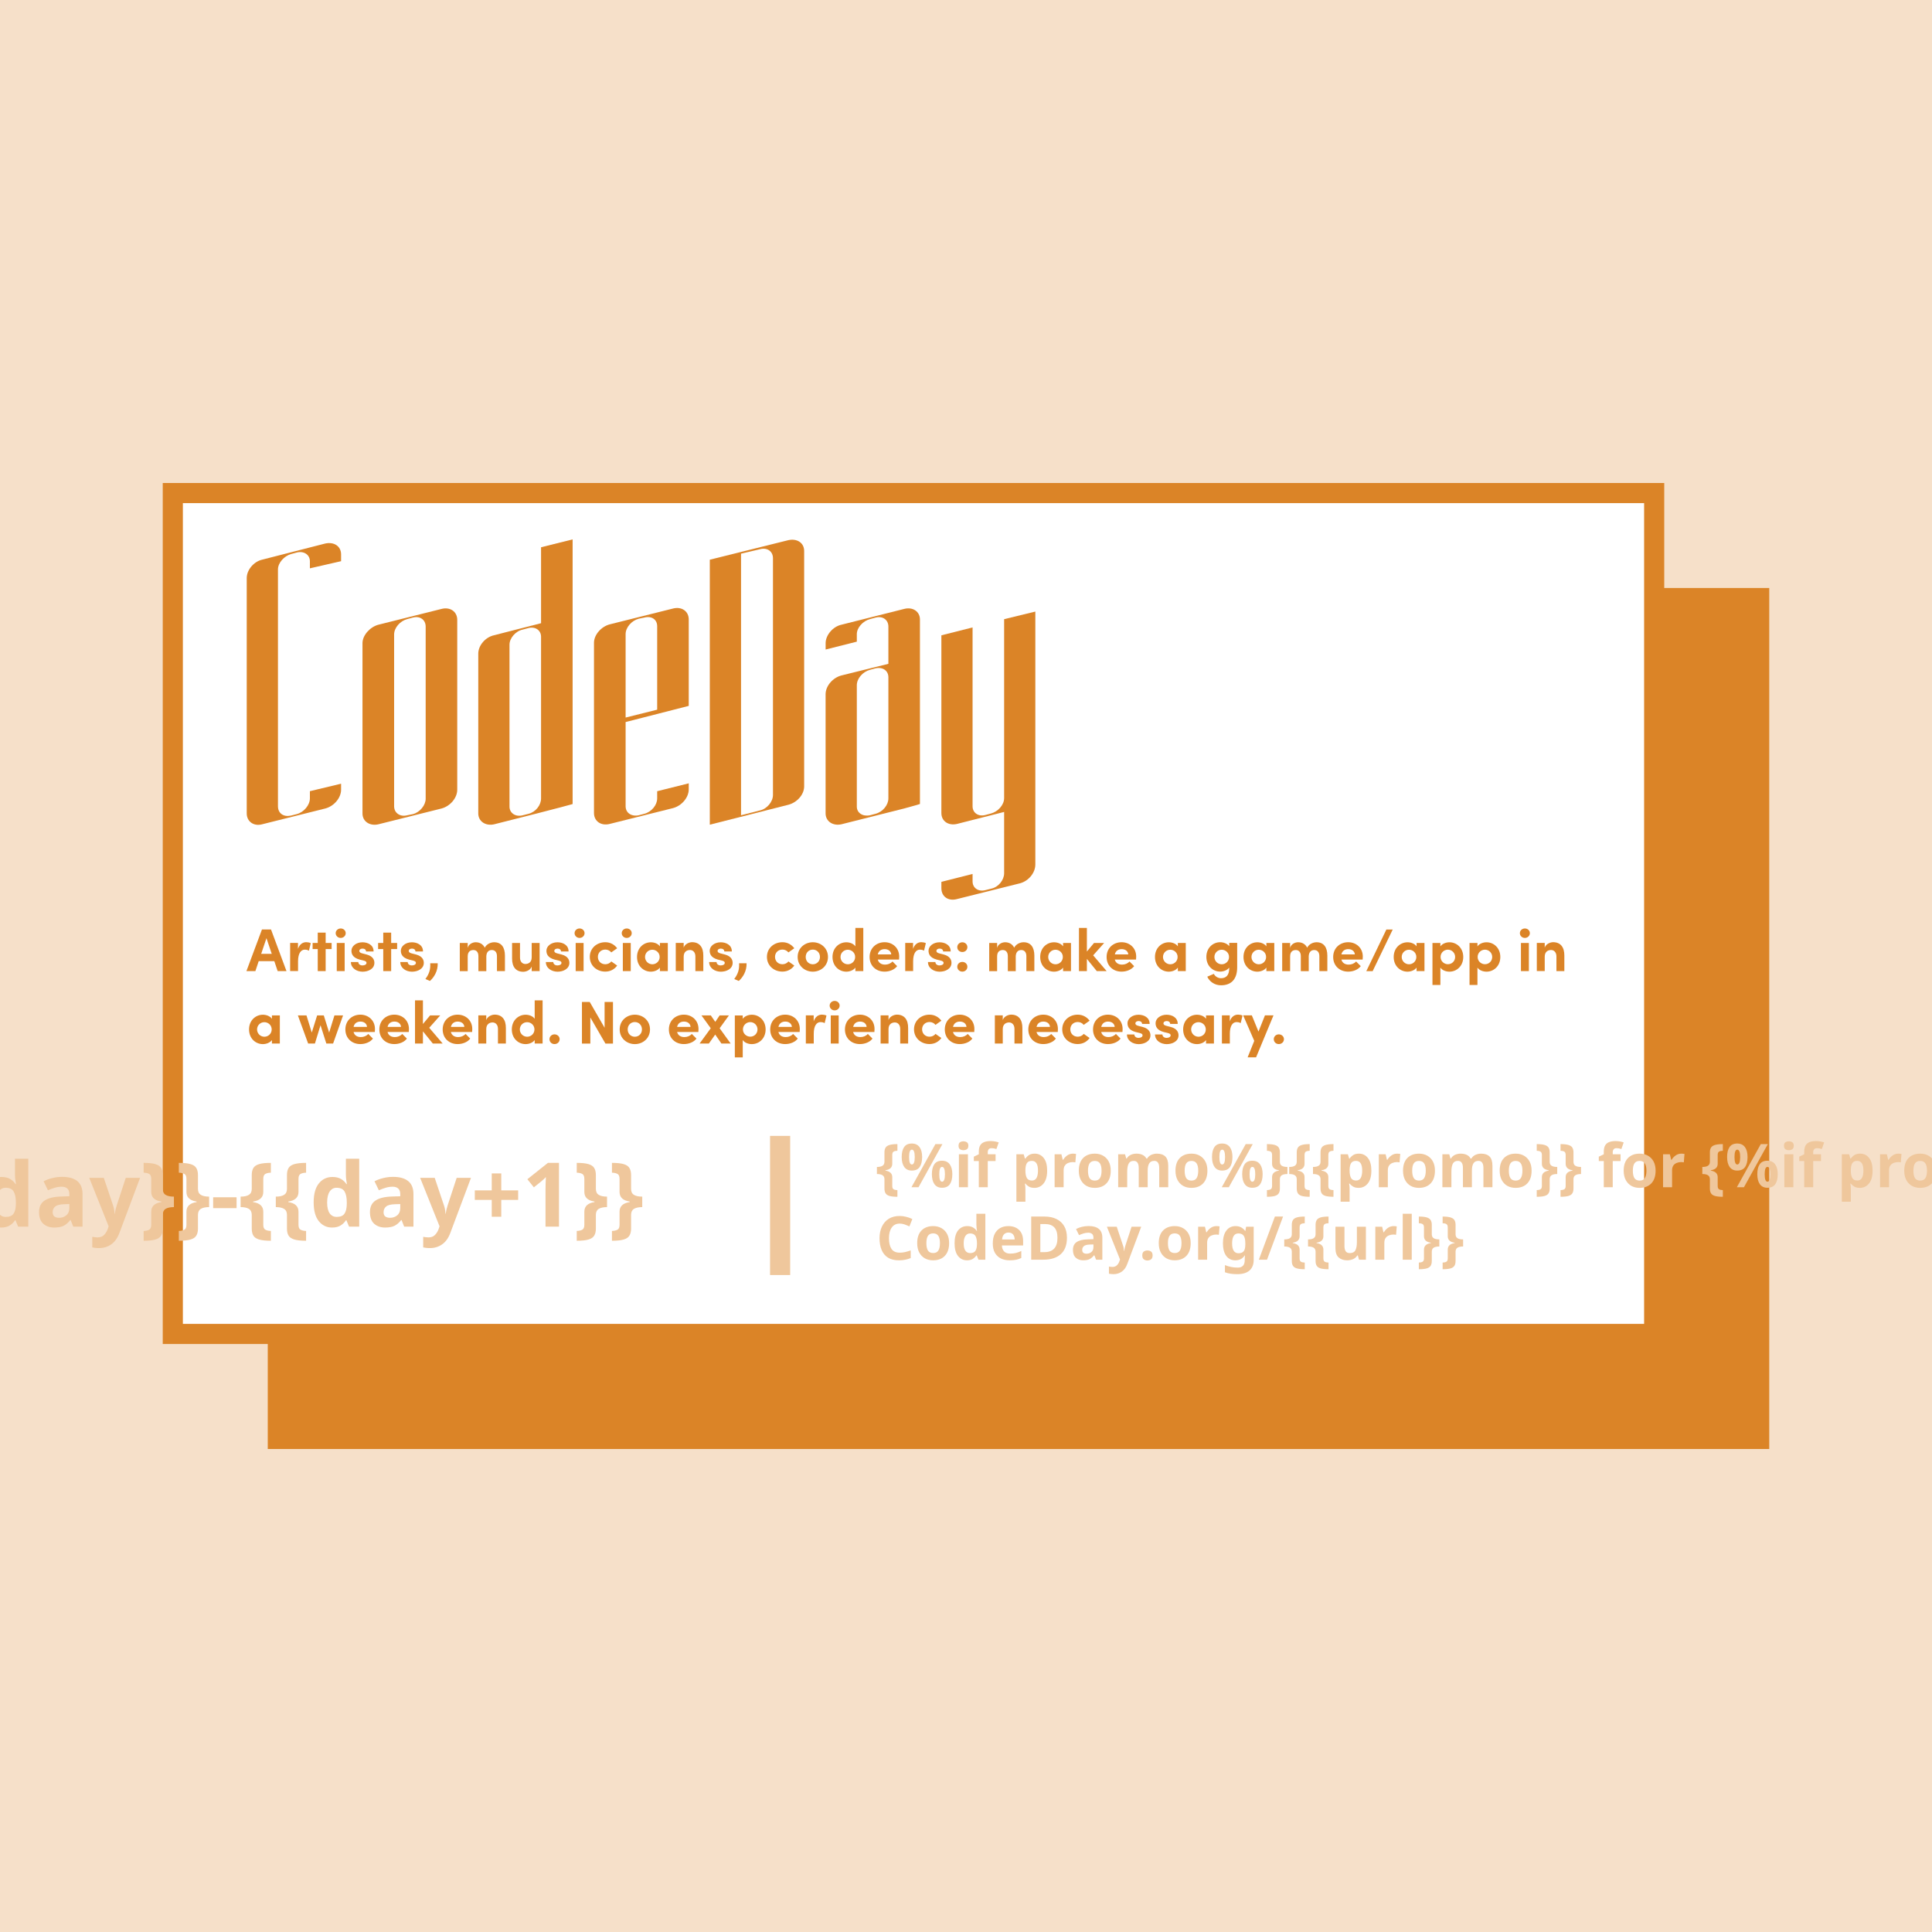
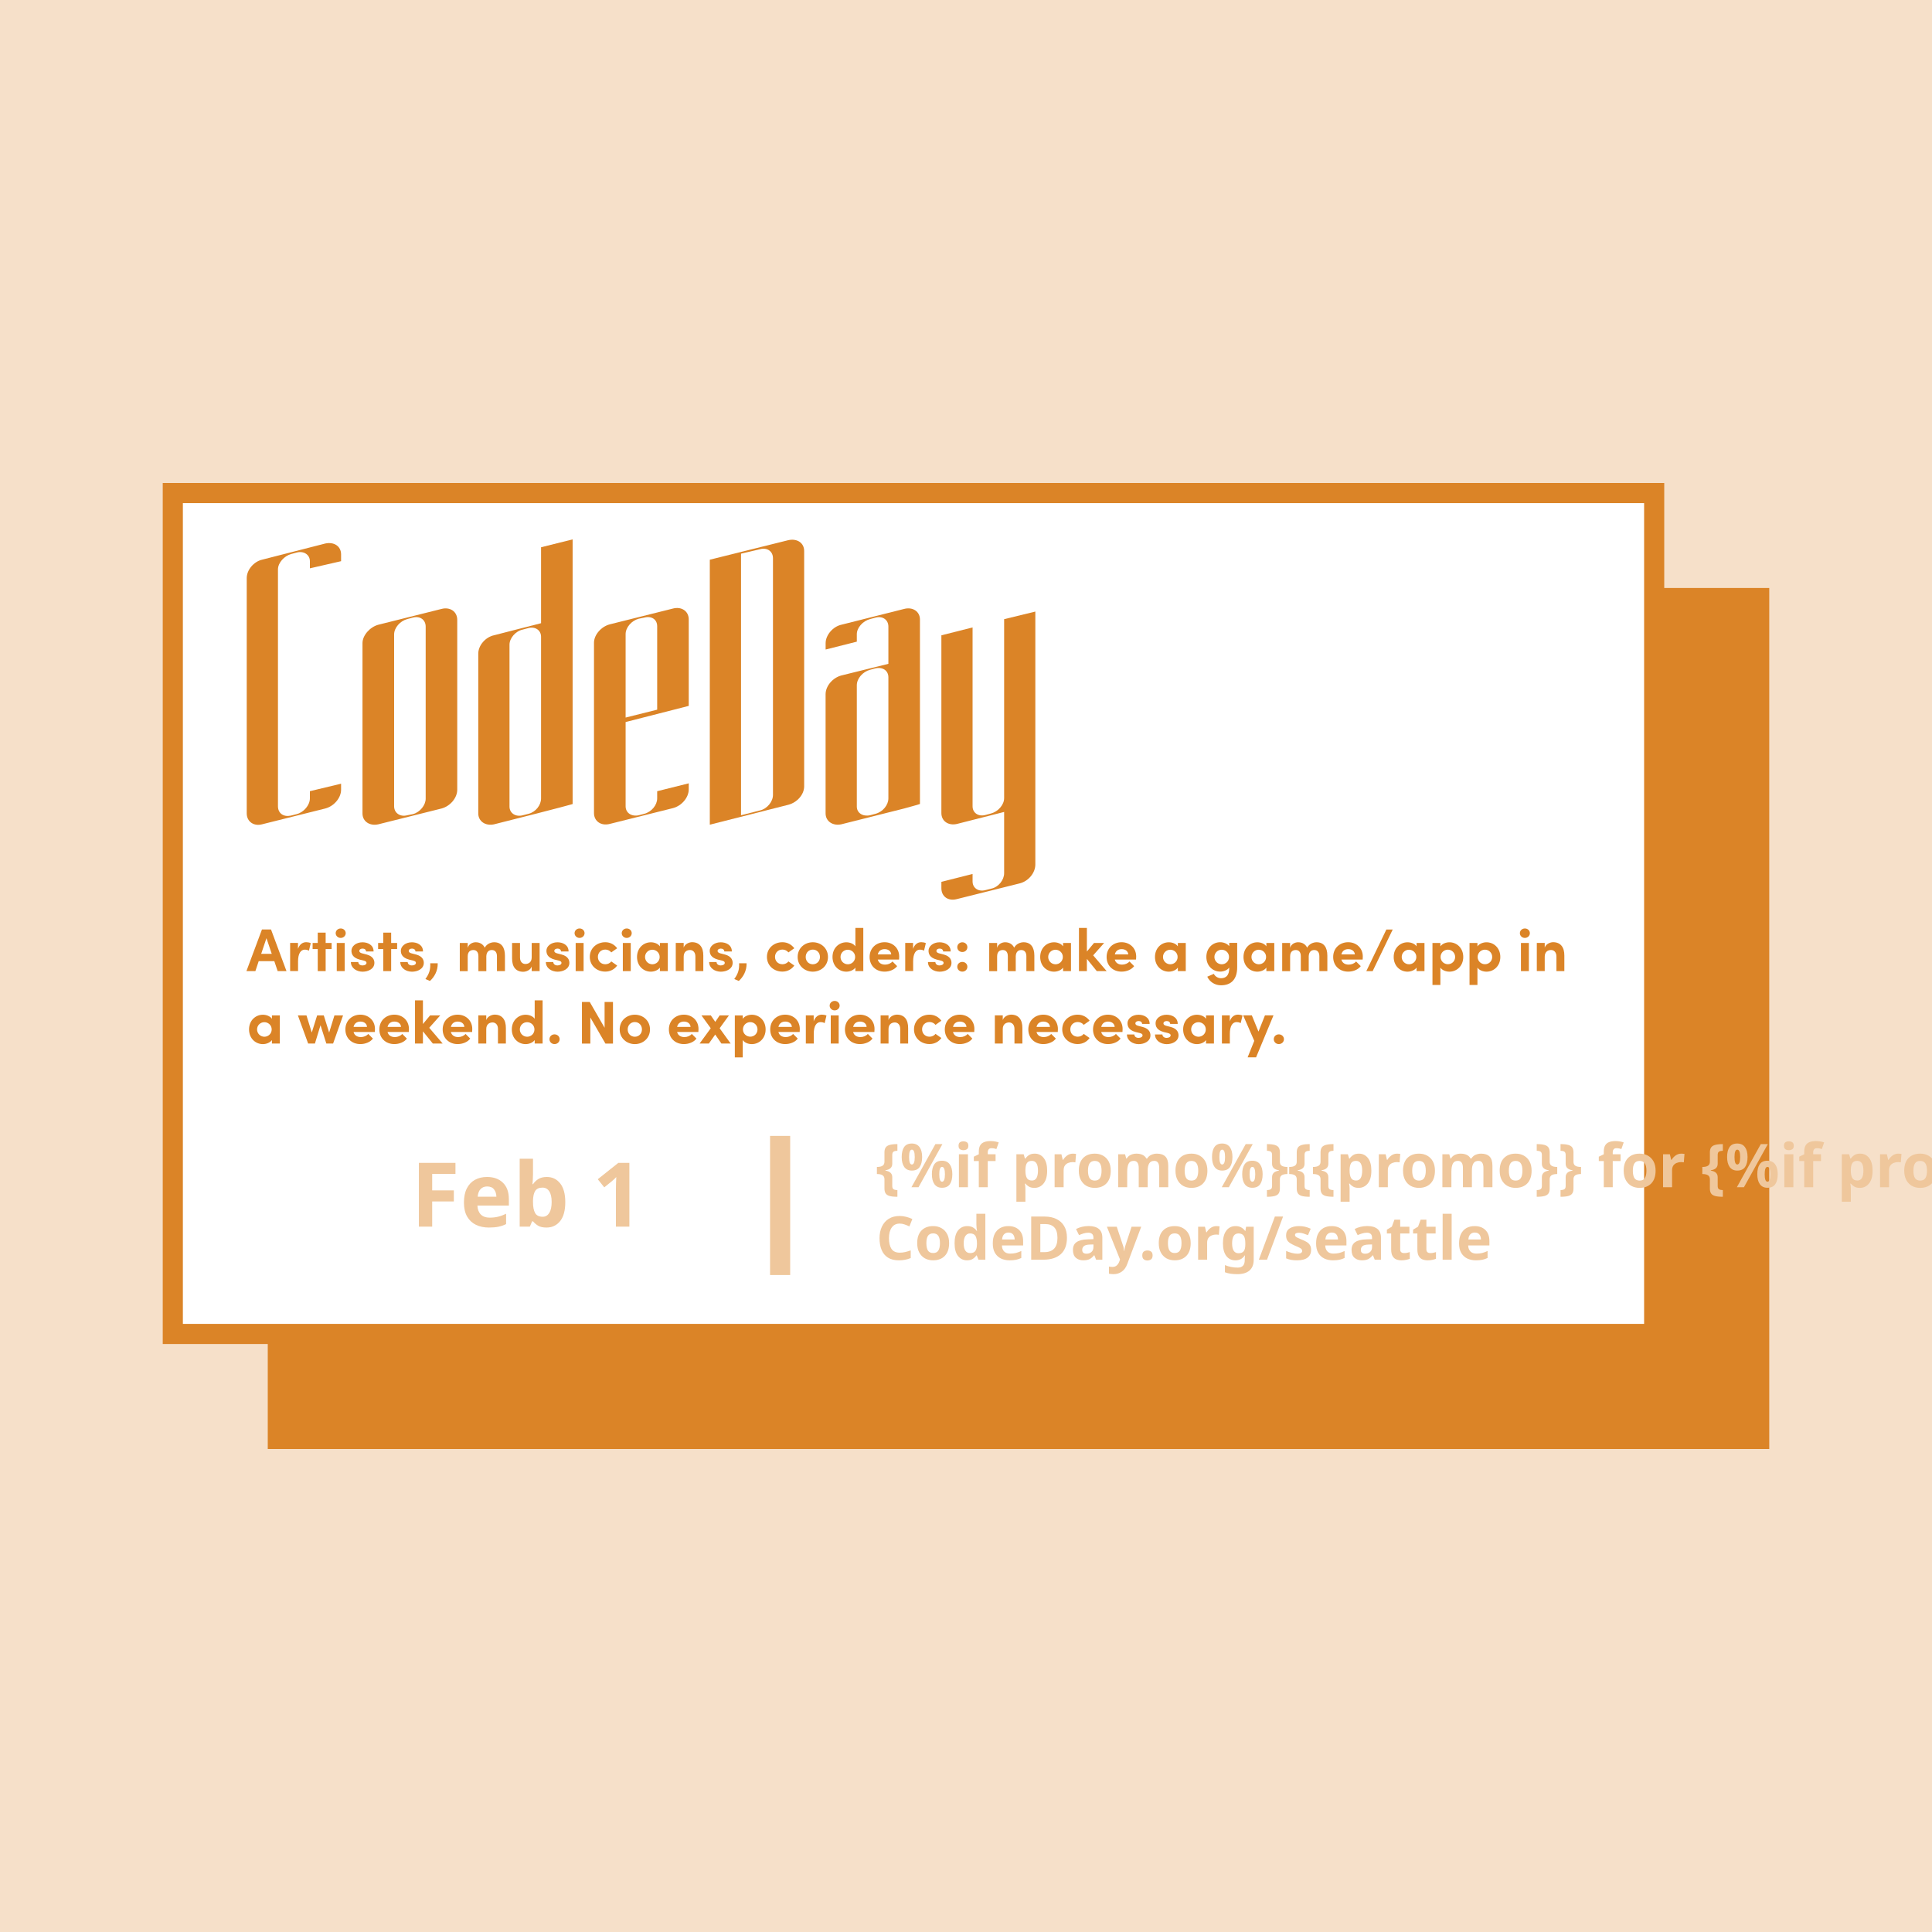
<svg xmlns="http://www.w3.org/2000/svg" version="1.1" id="Layer_1" x="0px" y="0px" viewBox="0 0 576 576" xml:space="preserve" width="1080" height="1080">
  <defs id="defs1391" />
  <style type="text/css" id="style1192">
	.st0{fill:#F6E0C9;}
	.st1{fill:#DB8427;}
	.st2{fill:#FFFFFF;}
	.st3{fill:#EFC79C;}
	.st4{font-family:'Sofia Pro';font-weight: 700;}
	.st5{font-size:26.636px;}
	.st6{font-size:18px;}
	.st7{fill:none;stroke:#EFC79C;stroke-width:6;stroke-miterlimit:10;}
	.st8{fill:#EFD8E9;}
	.st9{fill:#C94F9D;}
	.st10{fill:none;stroke:#D993C0;stroke-width:6;stroke-miterlimit:10;}
	.st11{fill:#D993C0;}
</style>
  <rect class="st0" width="576" height="576" id="rect1194" x="0" y="0" style="fill:#f6e0c9" />
  <g id="g1204">
    <rect x="79.83" y="175.3" class="st1" width="447.65" height="256.7" id="rect1196" style="fill:#db8427" />
    <g id="g1202">
      <rect x="51.52" y="147" class="st2" width="441.65" height="250.7" id="rect1198" style="fill:#ffffff" />
      <path class="st1" d="M 490.17,150 V 394.7 H 54.52 V 150 h 435.65 m 6,-6 H 48.52 v 256.7 h 447.65 z" id="path1200" style="fill:#db8427" />
    </g>
  </g>
  <g id="g1220">
    <path class="st1" d="m 101.69,233.65 v 1.79 c 0,2.46 -2.13,4.93 -4.71,5.6 l -18.83,4.71 c -2.46,0.67 -4.59,-0.78 -4.59,-3.25 v -70.15 c 0,-2.47 2.13,-4.93 4.59,-5.49 l 18.83,-4.82 c 2.58,-0.56 4.71,0.78 4.71,3.25 v 2.02 l -9.3,2.13 v -2.13 c 0,-1.91 -1.79,-3.14 -3.92,-2.58 l -1.68,0.45 c -2.02,0.56 -3.92,2.58 -3.92,4.59 v 70.6 c 0,2.13 1.68,3.25 3.81,2.8 l 1.79,-0.45 c 2.13,-0.56 3.92,-2.69 3.92,-4.71 v -2.13 z" id="path1206" style="fill:#db8427" />
    <path class="st1" d="m 136.32,184.8 v 50.65 c 0,2.46 -2.13,4.93 -4.71,5.6 l -18.83,4.71 c -2.47,0.56 -4.71,-0.78 -4.71,-3.25 v -50.76 c 0,-2.35 2.24,-4.82 4.71,-5.49 l 18.83,-4.71 c 2.58,-0.68 4.71,0.78 4.71,3.25 z m -9.41,2.01 c 0,-2.02 -1.68,-3.25 -3.81,-2.69 l -1.68,0.45 c -2.13,0.56 -3.92,2.58 -3.92,4.59 v 51.21 c 0,2.02 1.79,3.25 3.92,2.69 l 1.68,-0.34 c 2.13,-0.56 3.81,-2.69 3.81,-4.59 z" id="path1208" style="fill:#db8427" />
    <path class="st1" d="m 170.72,239.71 c 0,0 -2.02,0.67 -23.42,6.05 -2.58,0.56 -4.71,-0.9 -4.71,-3.25 v -47.63 c 0,-2.46 2.13,-4.93 4.71,-5.49 l 14.01,-3.59 v -22.64 l 9.41,-2.35 c 0,11.21 0,11.21 0,78.9 z m -9.41,-49.87 c 0,-1.9 -1.68,-3.14 -3.81,-2.58 l -1.68,0.45 c -2.13,0.45 -3.92,2.58 -3.92,4.48 v 48.3 c 0,1.9 1.79,3.14 3.92,2.58 l 1.79,-0.45 c 2.13,-0.56 3.7,-2.58 3.7,-4.59 z" id="path1210" style="fill:#db8427" />
    <path class="st1" d="m 186.52,215.16 v 25.21 c 0,2.02 1.79,3.14 3.92,2.69 l 1.68,-0.45 c 2.13,-0.56 3.81,-2.58 3.81,-4.59 v -2.13 l 9.41,-2.35 v 1.79 c 0,2.47 -2.13,4.93 -4.71,5.6 l -18.83,4.71 c -2.58,0.67 -4.71,-0.78 -4.71,-3.25 v -50.76 c 0,-2.35 2.13,-4.82 4.71,-5.49 l 18.83,-4.71 c 2.58,-0.67 4.71,0.78 4.71,3.25 v 25.77 l -18.83,4.82 v -0.11 z m 0,-26.11 v 24.88 l 9.41,-2.35 V 186.7 c 0,-2.02 -1.68,-3.14 -3.81,-2.58 l -1.68,0.34 c -2.12,0.56 -3.92,2.58 -3.92,4.59 z" id="path1212" style="fill:#db8427" />
    <path class="st1" d="m 239.75,164.29 v 70.15 c 0,2.47 -2.13,4.82 -4.71,5.49 l -23.42,5.94 v -79 l 23.42,-5.83 c 2.59,-0.56 4.71,0.78 4.71,3.25 z m -9.3,2.13 c 0,-2.02 -1.68,-3.25 -3.81,-2.69 l -5.71,1.34 v 77.99 l 5.71,-1.46 c 2.02,-0.45 3.81,-2.58 3.81,-4.59 z" id="path1214" style="fill:#db8427" />
    <path class="st1" d="m 274.27,184.68 v 55.02 c 0,0 -2.13,0.67 -4.71,1.34 l -18.71,4.71 c -2.58,0.56 -4.71,-0.9 -4.71,-3.25 v -35.52 c 0,-2.46 2.13,-4.93 4.71,-5.6 l 14.01,-3.47 v -11.09 c 0,-2.02 -1.68,-3.25 -3.81,-2.69 l -1.68,0.45 c -2.13,0.56 -3.92,2.58 -3.92,4.48 v 2.24 l -9.3,2.35 v -1.91 c 0,-2.35 2.13,-4.93 4.71,-5.49 l 18.71,-4.71 c 2.57,-0.67 4.7,0.79 4.7,3.14 z m -9.41,17.26 c 0,-2.02 -1.68,-3.14 -3.81,-2.69 l -1.68,0.45 c -2.13,0.56 -3.92,2.58 -3.92,4.59 v 33.95 2.24 c 0,1.9 1.79,3.03 3.92,2.58 l 1.68,-0.45 c 2.13,-0.56 3.81,-2.58 3.81,-4.59 z" id="path1216" style="fill:#db8427" />
    <path class="st1" d="m 308.67,182.33 v 75.42 c 0,2.47 -2.02,4.93 -4.59,5.6 l -18.83,4.71 c -2.58,0.67 -4.59,-0.78 -4.59,-3.25 v -1.9 l 9.3,-2.35 v 2.24 c 0,1.9 1.68,3.14 3.81,2.58 l 1.79,-0.45 c 2.13,-0.45 3.81,-2.58 3.81,-4.59 v -18.27 l -14.12,3.59 c -2.58,0.56 -4.59,-0.9 -4.59,-3.25 v -53 l 9.3,-2.35 v 53.34 c 0,1.9 1.68,3.14 3.81,2.58 l 1.68,-0.45 c 2.13,-0.56 3.92,-2.58 3.92,-4.59 v -53.23 -0.11 z" id="path1218" style="fill:#db8427" />
  </g>
  <text id="text1226" x="204.91" y="365.711">
-     <tspan x="200.876" y="365.711" class="st3 st4 st5" id="tspan1222" style="font-weight:700;font-size:26.636px;font-family:'Sofia Pro';text-align:end;text-anchor:end;fill:#efc79c">{{short_month}} {{day}}-{{day+1}}</tspan>
+     <tspan x="200.876" y="365.711" class="st3 st4 st5" id="tspan1222" style="font-weight:700;font-size:26.636px;font-family:'Sofia Pro';text-align:end;text-anchor:end;fill:#efc79c">Feb 1</tspan>
  </text>
  <line class="st7" x1="232.58" y1="338.65" x2="232.58" y2="380.13" id="line1228" style="fill:none;stroke:#efc79c;stroke-width:6;stroke-miterlimit:10" />
  <g id="g1372">
    <path class="st1" d="m 81.78,286.55 h -4.65 l -0.99,2.97 h -2.67 l 4.63,-12.41 h 2.7 l 4.61,12.41 h -2.63 z m -0.76,-2.18 -1.58,-4.66 -1.57,4.66 z" id="path1230" style="fill:#db8427" />
    <path class="st1" d="m 92.65,281.18 -0.54,2.25 c -0.5,-0.27 -0.92,-0.31 -1.21,-0.31 -1.21,0 -2.04,1.12 -2.04,3.51 v 2.88 H 86.5 v -8.39 h 2.34 v 1.78 c 0.47,-1.4 1.42,-2 2.47,-2 0.45,0.02 0.96,0.09 1.34,0.28 z" id="path1232" style="fill:#db8427" />
    <path class="st1" d="m 98.87,282.95 h -1.78 v 6.57 h -2.36 v -6.57 H 93.2 v -1.82 h 1.53 v -3.08 h 2.36 v 3.08 h 1.78 z" id="path1234" style="fill:#db8427" />
    <path class="st1" d="m 100.08,278.21 c 0,-0.79 0.68,-1.4 1.5,-1.4 0.83,0 1.49,0.61 1.49,1.4 0,0.79 -0.67,1.42 -1.49,1.42 -0.82,0.01 -1.5,-0.62 -1.5,-1.42 z m 0.32,2.92 h 2.36 v 8.39 h -2.36 z" id="path1236" style="fill:#db8427" />
    <path class="st1" d="m 104.61,286.82 h 2.21 c 0,0.49 0.41,1.01 1.24,1.01 0.68,0 1.21,-0.29 1.21,-0.77 0,-0.36 -0.29,-0.54 -0.92,-0.7 l -1.12,-0.27 c -2.16,-0.58 -2.45,-1.78 -2.45,-2.66 0,-1.3 1.35,-2.5 3.29,-2.5 1.53,0 3.33,0.76 3.31,2.74 h -2.25 c 0,-0.56 -0.47,-0.86 -1.03,-0.86 -0.54,0 -0.97,0.27 -0.97,0.7 0,0.4 0.36,0.59 0.83,0.72 l 1.39,0.36 c 2.02,0.54 2.27,1.8 2.27,2.48 0,1.76 -1.8,2.63 -3.53,2.63 -1.75,-0.02 -3.46,-1.03 -3.48,-2.88 z" id="path1238" style="fill:#db8427" />
    <path class="st1" d="m 118.4,282.95 h -1.78 v 6.57 h -2.36 v -6.57 h -1.53 v -1.82 h 1.53 v -3.08 h 2.36 v 3.08 h 1.78 z" id="path1240" style="fill:#db8427" />
    <path class="st1" d="m 119.34,286.82 h 2.21 c 0,0.49 0.41,1.01 1.24,1.01 0.68,0 1.21,-0.29 1.21,-0.77 0,-0.36 -0.29,-0.54 -0.92,-0.7 l -1.12,-0.27 c -2.16,-0.58 -2.45,-1.78 -2.45,-2.66 0,-1.3 1.35,-2.5 3.29,-2.5 1.53,0 3.33,0.76 3.31,2.74 h -2.25 c 0,-0.56 -0.47,-0.86 -1.03,-0.86 -0.54,0 -0.97,0.27 -0.97,0.7 0,0.4 0.36,0.59 0.83,0.72 l 1.39,0.36 c 2.02,0.54 2.27,1.8 2.27,2.48 0,1.76 -1.8,2.63 -3.53,2.63 -1.75,-0.02 -3.46,-1.03 -3.48,-2.88 z" id="path1242" style="fill:#db8427" />
    <path class="st1" d="m 126.83,291.88 c 1.08,-1.48 1.55,-2.75 1.44,-4.7 h 2.23 c 0.07,2.27 -1.04,4.14 -2.32,5.28 z" id="path1244" style="fill:#db8427" />
    <path class="st1" d="m 150.54,284.91 v 4.61 h -2.38 v -4.43 c 0,-1.31 -0.68,-1.85 -1.51,-1.85 -0.94,-0.02 -1.6,0.58 -1.66,1.84 v 4.45 h -2.36 v -4.45 c 0,-1.31 -0.68,-1.84 -1.48,-1.84 -0.85,0 -1.71,0.4 -1.71,1.91 v 4.38 h -2.36 v -8.39 h 2.36 v 1.49 c 0.25,-1.15 1.44,-1.71 2.38,-1.71 1.24,0 2.21,0.59 2.7,1.62 0.65,-1.22 1.94,-1.62 2.81,-1.62 2.11,0 3.21,1.47 3.21,3.99 z" id="path1246" style="fill:#db8427" />
    <path class="st1" d="m 160.88,281.13 v 8.39 h -2.36 v -1.37 c -0.36,1.1 -1.69,1.57 -2.52,1.57 -2.2,0 -3.35,-1.46 -3.33,-3.98 v -4.61 h 2.36 v 4.36 c 0,1.31 0.79,1.91 1.6,1.91 0.85,0 1.89,-0.45 1.89,-1.96 v -4.3 h 2.36 z" id="path1248" style="fill:#db8427" />
    <path class="st1" d="m 162.74,286.82 h 2.21 c 0,0.49 0.41,1.01 1.24,1.01 0.68,0 1.21,-0.29 1.21,-0.77 0,-0.36 -0.29,-0.54 -0.92,-0.7 l -1.12,-0.27 c -2.16,-0.58 -2.45,-1.78 -2.45,-2.66 0,-1.3 1.35,-2.5 3.29,-2.5 1.53,0 3.33,0.76 3.31,2.74 h -2.25 c 0,-0.56 -0.47,-0.86 -1.03,-0.86 -0.54,0 -0.97,0.27 -0.97,0.7 0,0.4 0.36,0.59 0.83,0.72 l 1.39,0.36 c 2.02,0.54 2.27,1.8 2.27,2.48 0,1.76 -1.8,2.63 -3.53,2.63 -1.76,-0.02 -3.47,-1.03 -3.48,-2.88 z" id="path1250" style="fill:#db8427" />
    <path class="st1" d="m 171.3,278.21 c 0,-0.79 0.68,-1.4 1.49,-1.4 0.83,0 1.49,0.61 1.49,1.4 0,0.79 -0.67,1.42 -1.49,1.42 -0.8,0.01 -1.49,-0.62 -1.49,-1.42 z m 0.33,2.92 h 2.36 v 8.39 h -2.36 z" id="path1252" style="fill:#db8427" />
    <path class="st1" d="m 175.84,285.29 c 0,-2.67 2.16,-4.38 4.61,-4.38 1.53,0 2.75,0.72 3.55,1.8 l -1.76,1.24 c -0.38,-0.52 -1.08,-0.85 -1.76,-0.85 -1.33,0 -2.23,0.95 -2.23,2.18 0,1.24 0.9,2.2 2.23,2.2 0.68,0 1.39,-0.32 1.76,-0.85 l 1.76,1.24 c -0.79,1.1 -2.02,1.8 -3.55,1.8 -2.45,0.01 -4.61,-1.71 -4.61,-4.38 z" id="path1254" style="fill:#db8427" />
    <path class="st1" d="m 185.36,278.21 c 0,-0.79 0.68,-1.4 1.49,-1.4 0.83,0 1.49,0.61 1.49,1.4 0,0.79 -0.67,1.42 -1.49,1.42 -0.81,0.01 -1.49,-0.62 -1.49,-1.42 z m 0.33,2.92 h 2.36 v 8.39 h -2.36 z" id="path1256" style="fill:#db8427" />
    <path class="st1" d="m 199.1,281.13 v 8.39 h -2.36 v -1.04 c -0.59,0.83 -1.76,1.21 -2.7,1.21 -2.16,0 -4.12,-1.67 -4.12,-4.38 0,-2.7 1.96,-4.38 4.12,-4.38 0.97,0 2.11,0.36 2.7,1.21 v -1.01 z m -2.43,4.18 c 0,-1.3 -1.08,-2.16 -2.18,-2.16 -1.19,0 -2.18,0.92 -2.18,2.16 0,1.22 0.99,2.18 2.18,2.18 1.15,0 2.18,-0.9 2.18,-2.18 z" id="path1258" style="fill:#db8427" />
    <path class="st1" d="m 209.68,284.91 v 4.61 h -2.36 v -4.36 c 0,-1.33 -0.79,-1.93 -1.6,-1.93 -0.85,0 -1.89,0.45 -1.89,1.98 v 4.3 h -2.36 v -8.39 h 2.36 v 1.4 c 0.36,-1.13 1.69,-1.62 2.52,-1.62 2.2,0.02 3.35,1.49 3.33,4.01 z" id="path1260" style="fill:#db8427" />
    <path class="st1" d="m 211.42,286.82 h 2.21 c 0,0.49 0.41,1.01 1.24,1.01 0.68,0 1.21,-0.29 1.21,-0.77 0,-0.36 -0.29,-0.54 -0.92,-0.7 l -1.12,-0.27 c -2.16,-0.58 -2.45,-1.78 -2.45,-2.66 0,-1.3 1.35,-2.5 3.29,-2.5 1.53,0 3.33,0.76 3.31,2.74 h -2.25 c 0,-0.56 -0.47,-0.86 -1.03,-0.86 -0.54,0 -0.97,0.27 -0.97,0.7 0,0.4 0.36,0.59 0.83,0.72 l 1.39,0.36 c 2.02,0.54 2.27,1.8 2.27,2.48 0,1.76 -1.8,2.63 -3.53,2.63 -1.75,-0.02 -3.46,-1.03 -3.48,-2.88 z" id="path1262" style="fill:#db8427" />
    <path class="st1" d="m 218.91,291.88 c 1.08,-1.48 1.55,-2.75 1.44,-4.7 h 2.23 c 0.07,2.27 -1.04,4.14 -2.32,5.28 z" id="path1264" style="fill:#db8427" />
    <path class="st1" d="m 228.65,285.29 c 0,-2.67 2.16,-4.38 4.61,-4.38 1.53,0 2.75,0.72 3.55,1.8 l -1.76,1.24 c -0.38,-0.52 -1.08,-0.85 -1.76,-0.85 -1.33,0 -2.23,0.95 -2.23,2.18 0,1.24 0.9,2.2 2.23,2.2 0.68,0 1.39,-0.32 1.76,-0.85 l 1.76,1.24 c -0.79,1.1 -2.02,1.8 -3.55,1.8 -2.45,0.01 -4.61,-1.71 -4.61,-4.38 z" id="path1266" style="fill:#db8427" />
    <path class="st1" d="m 237.81,285.31 c 0,-2.67 2.13,-4.39 4.52,-4.39 2.39,0 4.52,1.73 4.52,4.39 0,2.65 -2.13,4.38 -4.52,4.38 -2.39,0 -4.52,-1.73 -4.52,-4.38 z m 6.65,0 c 0,-1.31 -0.95,-2.2 -2.13,-2.2 -1.17,0 -2.12,0.88 -2.12,2.2 0,1.3 0.95,2.18 2.12,2.18 1.17,0 2.13,-0.89 2.13,-2.18 z" id="path1268" style="fill:#db8427" />
    <path class="st1" d="m 257.38,276.65 v 12.87 h -2.36 v -1.04 c -0.59,0.83 -1.76,1.21 -2.7,1.21 -2.16,0 -4.12,-1.67 -4.12,-4.38 0,-2.7 1.96,-4.38 4.12,-4.38 0.97,0 2.11,0.36 2.7,1.21 v -5.49 z m -2.43,8.66 c 0,-1.3 -1.08,-2.16 -2.18,-2.16 -1.19,0 -2.18,0.92 -2.18,2.16 0,1.22 0.99,2.18 2.18,2.18 1.15,0 2.18,-0.9 2.18,-2.18 z" id="path1270" style="fill:#db8427" />
    <path class="st1" d="m 268.04,286.08 h -6.34 c 0.25,0.97 1.04,1.51 2.18,1.51 0.85,0 1.69,-0.34 2.2,-0.94 l 1.39,1.39 c -0.79,1.06 -2.27,1.64 -3.75,1.64 -2.57,0 -4.46,-1.76 -4.46,-4.36 0,-2.72 2.05,-4.41 4.46,-4.41 2.4,0 4.36,1.69 4.36,4.27 -0.01,0.24 -0.03,0.52 -0.04,0.9 z m -2.33,-1.53 c -0.07,-0.99 -0.9,-1.58 -1.96,-1.58 -0.95,0 -1.8,0.45 -2.05,1.58 z" id="path1272" style="fill:#db8427" />
    <path class="st1" d="m 276.03,281.18 -0.54,2.25 c -0.5,-0.27 -0.92,-0.31 -1.21,-0.31 -1.21,0 -2.04,1.12 -2.04,3.51 v 2.88 h -2.36 v -8.39 h 2.34 v 1.78 c 0.47,-1.4 1.42,-2 2.47,-2 0.46,0.02 0.96,0.09 1.34,0.28 z" id="path1274" style="fill:#db8427" />
    <path class="st1" d="m 276.66,286.82 h 2.21 c 0,0.49 0.41,1.01 1.24,1.01 0.68,0 1.21,-0.29 1.21,-0.77 0,-0.36 -0.29,-0.54 -0.92,-0.7 l -1.12,-0.27 c -2.16,-0.58 -2.45,-1.78 -2.45,-2.66 0,-1.3 1.35,-2.5 3.29,-2.5 1.53,0 3.33,0.76 3.31,2.74 h -2.25 c 0,-0.56 -0.47,-0.86 -1.03,-0.86 -0.54,0 -0.97,0.27 -0.97,0.7 0,0.4 0.36,0.59 0.83,0.72 l 1.39,0.36 c 2.02,0.54 2.27,1.8 2.27,2.48 0,1.76 -1.8,2.63 -3.53,2.63 -1.76,-0.02 -3.47,-1.03 -3.48,-2.88 z" id="path1276" style="fill:#db8427" />
    <path class="st1" d="m 285.4,282.39 c 0,-0.85 0.68,-1.46 1.51,-1.46 0.81,0 1.5,0.61 1.5,1.46 0,0.85 -0.68,1.44 -1.5,1.44 -0.82,0 -1.51,-0.59 -1.51,-1.44 z m 0,5.83 c 0,-0.83 0.68,-1.44 1.51,-1.44 0.81,0 1.5,0.61 1.5,1.44 0,0.85 -0.68,1.46 -1.5,1.46 -0.82,0 -1.51,-0.61 -1.51,-1.46 z" id="path1278" style="fill:#db8427" />
    <path class="st1" d="m 308.38,284.91 v 4.61 H 306 v -4.43 c 0,-1.31 -0.68,-1.85 -1.51,-1.85 -0.94,-0.02 -1.6,0.58 -1.66,1.84 v 4.45 h -2.36 v -4.45 c 0,-1.31 -0.68,-1.84 -1.48,-1.84 -0.85,0 -1.71,0.4 -1.71,1.91 v 4.38 h -2.36 v -8.39 h 2.36 v 1.49 c 0.25,-1.15 1.44,-1.71 2.38,-1.71 1.24,0 2.21,0.59 2.7,1.62 0.65,-1.22 1.95,-1.62 2.81,-1.62 2.11,0 3.21,1.47 3.21,3.99 z" id="path1280" style="fill:#db8427" />
    <path class="st1" d="m 319.3,281.13 v 8.39 h -2.36 v -1.04 c -0.59,0.83 -1.76,1.21 -2.7,1.21 -2.16,0 -4.12,-1.67 -4.12,-4.38 0,-2.7 1.96,-4.38 4.12,-4.38 0.97,0 2.11,0.36 2.7,1.21 v -1.01 z m -2.43,4.18 c 0,-1.3 -1.08,-2.16 -2.18,-2.16 -1.19,0 -2.18,0.92 -2.18,2.16 0,1.22 0.99,2.18 2.18,2.18 1.15,0 2.18,-0.9 2.18,-2.18 z" id="path1282" style="fill:#db8427" />
    <path class="st1" d="m 326.99,289.52 -2.95,-3.64 v 3.64 h -2.36 v -12.87 h 2.36 v 7.04 l 2.13,-2.56 h 3.02 l -3.28,3.69 4.02,4.7 z" id="path1284" style="fill:#db8427" />
    <path class="st1" d="m 338.7,286.08 h -6.34 c 0.25,0.97 1.04,1.51 2.18,1.51 0.85,0 1.69,-0.34 2.2,-0.94 l 1.39,1.39 c -0.79,1.06 -2.27,1.64 -3.75,1.64 -2.57,0 -4.46,-1.76 -4.46,-4.36 0,-2.72 2.05,-4.41 4.46,-4.41 2.4,0 4.36,1.69 4.36,4.27 0,0.24 -0.02,0.52 -0.04,0.9 z m -2.32,-1.53 c -0.07,-0.99 -0.9,-1.58 -1.96,-1.58 -0.95,0 -1.8,0.45 -2.05,1.58 z" id="path1286" style="fill:#db8427" />
    <path class="st1" d="m 353.52,281.13 v 8.39 h -2.36 v -1.04 c -0.59,0.83 -1.76,1.21 -2.7,1.21 -2.16,0 -4.12,-1.67 -4.12,-4.38 0,-2.7 1.96,-4.38 4.12,-4.38 0.97,0 2.11,0.36 2.7,1.21 v -1.01 z m -2.43,4.18 c 0,-1.3 -1.08,-2.16 -2.18,-2.16 -1.19,0 -2.18,0.92 -2.18,2.16 0,1.22 0.99,2.18 2.18,2.18 1.15,0 2.18,-0.9 2.18,-2.18 z" id="path1288" style="fill:#db8427" />
    <path class="st1" d="m 368.85,281.13 v 7.24 c 0,3.67 -1.85,5.38 -4.83,5.38 -1.8,0 -3.37,-1.01 -4.09,-2.56 l 1.96,-0.85 c 0.36,0.76 1.22,1.3 2.12,1.3 1.51,0 2.47,-0.83 2.47,-3.03 v -0.13 c -0.61,0.81 -1.76,1.19 -2.7,1.19 -2.16,0 -4.12,-1.67 -4.12,-4.38 0,-2.7 1.96,-4.38 4.12,-4.38 0.95,0 2.09,0.38 2.7,1.19 v -0.99 h 2.37 z m -2.43,4.18 c 0,-1.3 -1.08,-2.16 -2.18,-2.16 -1.19,0 -2.18,0.92 -2.18,2.16 0,1.22 0.99,2.18 2.18,2.18 1.16,0 2.18,-0.9 2.18,-2.18 z" id="path1290" style="fill:#db8427" />
    <path class="st1" d="m 379.91,281.13 v 8.39 h -2.36 v -1.04 c -0.59,0.83 -1.76,1.21 -2.7,1.21 -2.16,0 -4.12,-1.67 -4.12,-4.38 0,-2.7 1.96,-4.38 4.12,-4.38 0.97,0 2.11,0.36 2.7,1.21 v -1.01 z m -2.44,4.18 c 0,-1.3 -1.08,-2.16 -2.18,-2.16 -1.19,0 -2.18,0.92 -2.18,2.16 0,1.22 0.99,2.18 2.18,2.18 1.16,0 2.18,-0.9 2.18,-2.18 z" id="path1292" style="fill:#db8427" />
    <path class="st1" d="m 395.73,284.91 v 4.61 h -2.38 v -4.43 c 0,-1.31 -0.68,-1.85 -1.51,-1.85 -0.94,-0.02 -1.6,0.58 -1.66,1.84 v 4.45 h -2.36 v -4.45 c 0,-1.31 -0.68,-1.84 -1.48,-1.84 -0.85,0 -1.71,0.4 -1.71,1.91 v 4.38 h -2.36 v -8.39 h 2.36 v 1.49 c 0.25,-1.15 1.44,-1.71 2.38,-1.71 1.24,0 2.21,0.59 2.7,1.62 0.65,-1.22 1.94,-1.62 2.81,-1.62 2.11,0 3.21,1.47 3.21,3.99 z" id="path1294" style="fill:#db8427" />
    <path class="st1" d="m 406.26,286.08 h -6.34 c 0.25,0.97 1.04,1.51 2.18,1.51 0.85,0 1.69,-0.34 2.2,-0.94 l 1.39,1.39 c -0.79,1.06 -2.27,1.64 -3.75,1.64 -2.58,0 -4.47,-1.76 -4.47,-4.36 0,-2.72 2.05,-4.41 4.47,-4.41 2.39,0 4.36,1.69 4.36,4.27 -0.01,0.24 -0.03,0.52 -0.04,0.9 z m -2.33,-1.53 c -0.07,-0.99 -0.9,-1.58 -1.96,-1.58 -0.95,0 -1.8,0.45 -2.05,1.58 z" id="path1296" style="fill:#db8427" />
    <path class="st1" d="m 413.33,277.12 h 1.89 l -5.98,12.41 h -1.89 z" id="path1298" style="fill:#db8427" />
    <path class="st1" d="m 424.69,281.13 v 8.39 h -2.36 v -1.04 c -0.59,0.83 -1.76,1.21 -2.7,1.21 -2.16,0 -4.12,-1.67 -4.12,-4.38 0,-2.7 1.96,-4.38 4.12,-4.38 0.97,0 2.11,0.36 2.7,1.21 v -1.01 z m -2.43,4.18 c 0,-1.3 -1.08,-2.16 -2.18,-2.16 -1.19,0 -2.18,0.92 -2.18,2.16 0,1.22 0.99,2.18 2.18,2.18 1.15,0 2.18,-0.9 2.18,-2.18 z" id="path1300" style="fill:#db8427" />
    <path class="st1" d="m 436.25,285.31 c 0,2.7 -1.96,4.38 -4.12,4.38 -0.96,0 -2.11,-0.36 -2.7,-1.21 v 5.17 h -2.36 v -12.51 h 2.36 v 1.01 c 0.59,-0.85 1.75,-1.22 2.7,-1.22 2.15,-0.01 4.12,1.68 4.12,4.38 z m -2.42,0 c 0,-1.22 -0.97,-2.18 -2.16,-2.18 -1.15,0 -2.18,0.9 -2.18,2.18 0,1.3 1.08,2.16 2.18,2.16 1.19,0 2.16,-0.92 2.16,-2.16 z" id="path1302" style="fill:#db8427" />
    <path class="st1" d="m 447.3,285.31 c 0,2.7 -1.96,4.38 -4.12,4.38 -0.96,0 -2.11,-0.36 -2.7,-1.21 v 5.17 h -2.36 v -12.51 h 2.36 v 1.01 c 0.59,-0.85 1.75,-1.22 2.7,-1.22 2.15,-0.01 4.12,1.68 4.12,4.38 z m -2.42,0 c 0,-1.22 -0.97,-2.18 -2.16,-2.18 -1.15,0 -2.18,0.9 -2.18,2.18 0,1.3 1.08,2.16 2.18,2.16 1.19,0 2.16,-0.92 2.16,-2.16 z" id="path1304" style="fill:#db8427" />
    <path class="st1" d="m 453.13,278.21 c 0,-0.79 0.68,-1.4 1.49,-1.4 0.83,0 1.49,0.61 1.49,1.4 0,0.79 -0.67,1.42 -1.49,1.42 -0.81,0.01 -1.49,-0.62 -1.49,-1.42 z m 0.32,2.92 h 2.36 v 8.39 h -2.36 z" id="path1306" style="fill:#db8427" />
    <path class="st1" d="m 466.39,284.91 v 4.61 h -2.36 v -4.36 c 0,-1.33 -0.79,-1.93 -1.6,-1.93 -0.85,0 -1.89,0.45 -1.89,1.98 v 4.3 h -2.36 v -8.39 h 2.36 v 1.4 c 0.36,-1.13 1.69,-1.62 2.52,-1.62 2.2,0.02 3.35,1.49 3.33,4.01 z" id="path1308" style="fill:#db8427" />
    <path class="st1" d="m 83.43,302.73 v 8.39 h -2.36 v -1.04 c -0.59,0.83 -1.76,1.21 -2.7,1.21 -2.16,0 -4.12,-1.67 -4.12,-4.38 0,-2.7 1.96,-4.38 4.12,-4.38 0.97,0 2.11,0.36 2.7,1.21 v -1.01 z M 81,306.91 c 0,-1.3 -1.08,-2.16 -2.18,-2.16 -1.19,0 -2.18,0.92 -2.18,2.16 0,1.22 0.99,2.18 2.18,2.18 1.15,0 2.18,-0.9 2.18,-2.18 z" id="path1310" style="fill:#db8427" />
    <path class="st1" d="m 102.28,302.73 -2.97,8.39 h -2.02 l -1.73,-5.46 -1.67,5.46 h -2.02 l -3.06,-8.39 h 2.56 l 1.58,5.11 1.6,-5.11 h 1.98 l 1.6,5.11 1.58,-5.11 z" id="path1312" style="fill:#db8427" />
    <path class="st1" d="m 111.75,307.68 h -6.34 c 0.25,0.97 1.04,1.51 2.18,1.51 0.85,0 1.69,-0.34 2.2,-0.94 l 1.39,1.39 c -0.79,1.06 -2.27,1.64 -3.75,1.64 -2.57,0 -4.46,-1.76 -4.46,-4.36 0,-2.72 2.05,-4.41 4.46,-4.41 2.4,0 4.36,1.69 4.36,4.27 -0.01,0.24 -0.03,0.52 -0.04,0.9 z m -2.33,-1.53 c -0.07,-0.99 -0.9,-1.58 -1.96,-1.58 -0.95,0 -1.8,0.45 -2.05,1.58 z" id="path1314" style="fill:#db8427" />
    <path class="st1" d="m 121.88,307.68 h -6.34 c 0.25,0.97 1.04,1.51 2.18,1.51 0.85,0 1.69,-0.34 2.2,-0.94 l 1.39,1.39 c -0.79,1.06 -2.27,1.64 -3.75,1.64 -2.57,0 -4.46,-1.76 -4.46,-4.36 0,-2.72 2.05,-4.41 4.46,-4.41 2.4,0 4.36,1.69 4.36,4.27 0,0.24 -0.02,0.52 -0.04,0.9 z m -2.32,-1.53 c -0.07,-0.99 -0.9,-1.58 -1.96,-1.58 -0.95,0 -1.8,0.45 -2.05,1.58 z" id="path1316" style="fill:#db8427" />
    <path class="st1" d="m 129.04,311.12 -2.95,-3.64 v 3.64 h -2.36 v -12.87 h 2.36 v 7.04 l 2.13,-2.56 h 3.03 l -3.28,3.69 4.01,4.7 z" id="path1318" style="fill:#db8427" />
    <path class="st1" d="m 140.76,307.68 h -6.34 c 0.25,0.97 1.04,1.51 2.18,1.51 0.85,0 1.69,-0.34 2.2,-0.94 l 1.39,1.39 c -0.79,1.06 -2.27,1.64 -3.75,1.64 -2.57,0 -4.46,-1.76 -4.46,-4.36 0,-2.72 2.05,-4.41 4.46,-4.41 2.4,0 4.36,1.69 4.36,4.27 0,0.24 -0.02,0.52 -0.04,0.9 z m -2.32,-1.53 c -0.07,-0.99 -0.9,-1.58 -1.96,-1.58 -0.95,0 -1.8,0.45 -2.05,1.58 z" id="path1320" style="fill:#db8427" />
    <path class="st1" d="m 150.82,306.51 v 4.61 h -2.36 v -4.36 c 0,-1.33 -0.79,-1.93 -1.6,-1.93 -0.85,0 -1.89,0.45 -1.89,1.98 v 4.3 h -2.36 v -8.39 h 2.36 v 1.4 c 0.36,-1.13 1.69,-1.62 2.52,-1.62 2.2,0.01 3.35,1.49 3.33,4.01 z" id="path1322" style="fill:#db8427" />
    <path class="st1" d="m 161.77,298.25 v 12.87 h -2.36 v -1.04 c -0.59,0.83 -1.76,1.21 -2.7,1.21 -2.16,0 -4.12,-1.67 -4.12,-4.38 0,-2.7 1.96,-4.38 4.12,-4.38 0.97,0 2.11,0.36 2.7,1.21 v -5.49 z m -2.43,8.66 c 0,-1.3 -1.08,-2.16 -2.18,-2.16 -1.19,0 -2.18,0.92 -2.18,2.16 0,1.22 0.99,2.18 2.18,2.18 1.15,0 2.18,-0.9 2.18,-2.18 z" id="path1324" style="fill:#db8427" />
    <path class="st1" d="m 163.82,309.82 c 0,-0.83 0.68,-1.44 1.5,-1.44 0.83,0 1.53,0.61 1.53,1.44 0,0.85 -0.7,1.46 -1.53,1.46 -0.82,0 -1.5,-0.61 -1.5,-1.46 z" id="path1326" style="fill:#db8427" />
    <path class="st1" d="m 182.75,298.72 v 12.41 h -2.25 l -4.5,-7.78 v 7.78 h -2.5 v -12.41 h 2.32 l 4.43,7.69 v -7.69 z" id="path1328" style="fill:#db8427" />
    <path class="st1" d="m 184.75,306.91 c 0,-2.67 2.13,-4.39 4.52,-4.39 2.39,0 4.52,1.73 4.52,4.39 0,2.65 -2.13,4.38 -4.52,4.38 -2.39,0 -4.52,-1.74 -4.52,-4.38 z m 6.64,0 c 0,-1.31 -0.95,-2.2 -2.13,-2.2 -1.17,0 -2.12,0.88 -2.12,2.2 0,1.3 0.95,2.18 2.12,2.18 1.18,0 2.13,-0.89 2.13,-2.18 z" id="path1330" style="fill:#db8427" />
    <path class="st1" d="m 208.21,307.68 h -6.34 c 0.25,0.97 1.04,1.51 2.18,1.51 0.85,0 1.69,-0.34 2.2,-0.94 l 1.39,1.39 c -0.79,1.06 -2.27,1.64 -3.75,1.64 -2.58,0 -4.47,-1.76 -4.47,-4.36 0,-2.72 2.05,-4.41 4.47,-4.41 2.39,0 4.36,1.69 4.36,4.27 -0.01,0.24 -0.03,0.52 -0.04,0.9 z m -2.33,-1.53 c -0.07,-0.99 -0.9,-1.58 -1.96,-1.58 -0.95,0 -1.8,0.45 -2.05,1.58 z" id="path1332" style="fill:#db8427" />
    <path class="st1" d="m 215.08,311.12 -1.85,-2.68 -1.89,2.68 h -2.77 l 3.33,-4.56 -2.77,-3.83 h 2.79 l 1.33,1.93 1.3,-1.93 h 2.77 l -2.77,3.83 3.29,4.56 z" id="path1334" style="fill:#db8427" />
    <path class="st1" d="m 228.26,306.91 c 0,2.7 -1.96,4.38 -4.12,4.38 -0.96,0 -2.11,-0.36 -2.7,-1.21 v 5.17 h -2.36 v -12.51 h 2.36 v 1.01 c 0.59,-0.85 1.75,-1.22 2.7,-1.22 2.15,-0.02 4.12,1.68 4.12,4.38 z m -2.42,0 c 0,-1.22 -0.97,-2.18 -2.16,-2.18 -1.15,0 -2.18,0.9 -2.18,2.18 0,1.3 1.08,2.16 2.18,2.16 1.19,0 2.16,-0.92 2.16,-2.16 z" id="path1336" style="fill:#db8427" />
    <path class="st1" d="m 238.41,307.68 h -6.34 c 0.25,0.97 1.04,1.51 2.18,1.51 0.85,0 1.69,-0.34 2.2,-0.94 l 1.39,1.39 c -0.79,1.06 -2.27,1.64 -3.75,1.64 -2.57,0 -4.46,-1.76 -4.46,-4.36 0,-2.72 2.05,-4.41 4.46,-4.41 2.4,0 4.36,1.69 4.36,4.27 0,0.24 -0.02,0.52 -0.04,0.9 z m -2.32,-1.53 c -0.07,-0.99 -0.9,-1.58 -1.96,-1.58 -0.95,0 -1.8,0.45 -2.05,1.58 z" id="path1338" style="fill:#db8427" />
    <path class="st1" d="m 246.4,302.78 -0.54,2.25 c -0.5,-0.27 -0.92,-0.31 -1.21,-0.31 -1.21,0 -2.04,1.12 -2.04,3.51 v 2.88 h -2.36 v -8.39 h 2.34 v 1.78 c 0.47,-1.4 1.42,-2 2.47,-2 0.46,0.01 0.96,0.09 1.34,0.28 z" id="path1340" style="fill:#db8427" />
    <path class="st1" d="m 247.35,299.81 c 0,-0.79 0.68,-1.4 1.49,-1.4 0.83,0 1.49,0.61 1.49,1.4 0,0.79 -0.67,1.42 -1.49,1.42 -0.8,0.01 -1.49,-0.62 -1.49,-1.42 z m 0.33,2.92 h 2.36 v 8.39 h -2.36 z" id="path1342" style="fill:#db8427" />
    <path class="st1" d="m 260.69,307.68 h -6.34 c 0.25,0.97 1.04,1.51 2.18,1.51 0.85,0 1.69,-0.34 2.2,-0.94 l 1.39,1.39 c -0.79,1.06 -2.27,1.64 -3.75,1.64 -2.57,0 -4.46,-1.76 -4.46,-4.36 0,-2.72 2.05,-4.41 4.46,-4.41 2.4,0 4.36,1.69 4.36,4.27 0,0.24 -0.02,0.52 -0.04,0.9 z m -2.32,-1.53 c -0.07,-0.99 -0.9,-1.58 -1.96,-1.58 -0.95,0 -1.8,0.45 -2.05,1.58 z" id="path1344" style="fill:#db8427" />
    <path class="st1" d="m 270.75,306.51 v 4.61 h -2.36 v -4.36 c 0,-1.33 -0.79,-1.93 -1.6,-1.93 -0.85,0 -1.89,0.45 -1.89,1.98 v 4.3 h -2.36 v -8.39 h 2.36 v 1.4 c 0.36,-1.13 1.69,-1.62 2.52,-1.62 2.2,0.01 3.35,1.49 3.33,4.01 z" id="path1346" style="fill:#db8427" />
    <path class="st1" d="m 272.5,306.89 c 0,-2.67 2.16,-4.38 4.61,-4.38 1.53,0 2.75,0.72 3.55,1.8 l -1.76,1.24 c -0.38,-0.52 -1.08,-0.85 -1.76,-0.85 -1.33,0 -2.23,0.95 -2.23,2.18 0,1.24 0.9,2.2 2.23,2.2 0.68,0 1.39,-0.32 1.76,-0.85 l 1.76,1.24 c -0.79,1.1 -2.02,1.8 -3.55,1.8 -2.45,0.01 -4.61,-1.72 -4.61,-4.38 z" id="path1348" style="fill:#db8427" />
    <path class="st1" d="m 290.46,307.68 h -6.34 c 0.25,0.97 1.04,1.51 2.18,1.51 0.85,0 1.69,-0.34 2.2,-0.94 l 1.39,1.39 c -0.79,1.06 -2.27,1.64 -3.75,1.64 -2.57,0 -4.46,-1.76 -4.46,-4.36 0,-2.72 2.05,-4.41 4.46,-4.41 2.4,0 4.36,1.69 4.36,4.27 0,0.24 -0.02,0.52 -0.04,0.9 z m -2.32,-1.53 c -0.07,-0.99 -0.9,-1.58 -1.96,-1.58 -0.95,0 -1.8,0.45 -2.05,1.58 z" id="path1350" style="fill:#db8427" />
    <path class="st1" d="m 304.81,306.51 v 4.61 h -2.36 v -4.36 c 0,-1.33 -0.79,-1.93 -1.6,-1.93 -0.85,0 -1.89,0.45 -1.89,1.98 v 4.3 h -2.36 v -8.39 h 2.36 v 1.4 c 0.36,-1.13 1.69,-1.62 2.52,-1.62 2.2,0.01 3.35,1.49 3.33,4.01 z" id="path1352" style="fill:#db8427" />
    <path class="st1" d="m 315.36,307.68 h -6.34 c 0.25,0.97 1.04,1.51 2.18,1.51 0.85,0 1.69,-0.34 2.2,-0.94 l 1.39,1.39 c -0.79,1.06 -2.27,1.64 -3.75,1.64 -2.57,0 -4.46,-1.76 -4.46,-4.36 0,-2.72 2.05,-4.41 4.46,-4.41 2.4,0 4.36,1.69 4.36,4.27 -0.01,0.24 -0.02,0.52 -0.04,0.9 z m -2.32,-1.53 c -0.07,-0.99 -0.9,-1.58 -1.96,-1.58 -0.95,0 -1.8,0.45 -2.05,1.58 z" id="path1354" style="fill:#db8427" />
    <path class="st1" d="m 316.69,306.89 c 0,-2.67 2.16,-4.38 4.61,-4.38 1.53,0 2.75,0.72 3.55,1.8 l -1.76,1.24 c -0.38,-0.52 -1.08,-0.85 -1.76,-0.85 -1.33,0 -2.23,0.95 -2.23,2.18 0,1.24 0.9,2.2 2.23,2.2 0.68,0 1.39,-0.32 1.76,-0.85 l 1.76,1.24 c -0.79,1.1 -2.02,1.8 -3.55,1.8 -2.45,0.01 -4.61,-1.72 -4.61,-4.38 z" id="path1356" style="fill:#db8427" />
    <path class="st1" d="m 334.65,307.68 h -6.34 c 0.25,0.97 1.04,1.51 2.18,1.51 0.85,0 1.69,-0.34 2.2,-0.94 l 1.39,1.39 c -0.79,1.06 -2.27,1.64 -3.75,1.64 -2.57,0 -4.46,-1.76 -4.46,-4.36 0,-2.72 2.05,-4.41 4.46,-4.41 2.4,0 4.36,1.69 4.36,4.27 0,0.24 -0.02,0.52 -0.04,0.9 z m -2.32,-1.53 c -0.07,-0.99 -0.9,-1.58 -1.96,-1.58 -0.95,0 -1.8,0.45 -2.05,1.58 z" id="path1358" style="fill:#db8427" />
    <path class="st1" d="m 335.98,308.42 h 2.21 c 0,0.49 0.41,1.01 1.24,1.01 0.68,0 1.21,-0.29 1.21,-0.77 0,-0.36 -0.29,-0.54 -0.92,-0.7 l -1.12,-0.27 c -2.16,-0.58 -2.45,-1.78 -2.45,-2.66 0,-1.3 1.35,-2.5 3.29,-2.5 1.53,0 3.33,0.76 3.31,2.74 h -2.25 c 0,-0.56 -0.47,-0.86 -1.03,-0.86 -0.54,0 -0.97,0.27 -0.97,0.7 0,0.4 0.36,0.59 0.83,0.72 l 1.39,0.36 c 2.02,0.54 2.27,1.8 2.27,2.48 0,1.76 -1.8,2.63 -3.53,2.63 -1.75,-0.02 -3.46,-1.03 -3.48,-2.88 z" id="path1360" style="fill:#db8427" />
    <path class="st1" d="m 344.35,308.42 h 2.21 c 0,0.49 0.41,1.01 1.24,1.01 0.68,0 1.21,-0.29 1.21,-0.77 0,-0.36 -0.29,-0.54 -0.92,-0.7 l -1.12,-0.27 c -2.16,-0.58 -2.45,-1.78 -2.45,-2.66 0,-1.3 1.35,-2.5 3.29,-2.5 1.53,0 3.33,0.76 3.31,2.74 h -2.25 c 0,-0.56 -0.47,-0.86 -1.03,-0.86 -0.54,0 -0.97,0.27 -0.97,0.7 0,0.4 0.36,0.59 0.83,0.72 l 1.39,0.36 c 2.02,0.54 2.27,1.8 2.27,2.48 0,1.76 -1.8,2.63 -3.53,2.63 -1.75,-0.02 -3.46,-1.03 -3.48,-2.88 z" id="path1362" style="fill:#db8427" />
    <path class="st1" d="m 361.92,302.73 v 8.39 h -2.36 v -1.04 c -0.59,0.83 -1.76,1.21 -2.7,1.21 -2.16,0 -4.12,-1.67 -4.12,-4.38 0,-2.7 1.96,-4.38 4.12,-4.38 0.97,0 2.11,0.36 2.7,1.21 v -1.01 z m -2.43,4.18 c 0,-1.3 -1.08,-2.16 -2.18,-2.16 -1.19,0 -2.18,0.92 -2.18,2.16 0,1.22 0.99,2.18 2.18,2.18 1.16,0 2.18,-0.9 2.18,-2.18 z" id="path1364" style="fill:#db8427" />
    <path class="st1" d="m 370.44,302.78 -0.54,2.25 c -0.5,-0.27 -0.92,-0.31 -1.21,-0.31 -1.21,0 -2.03,1.12 -2.03,3.51 v 2.88 h -2.36 v -8.39 h 2.34 v 1.78 c 0.47,-1.4 1.42,-2 2.47,-2 0.44,0.01 0.95,0.09 1.33,0.28 z" id="path1366" style="fill:#db8427" />
    <path class="st1" d="m 379.67,302.73 -5.19,12.51 h -2.52 l 1.98,-4.92 -3.31,-7.6 h 2.59 l 1.98,4.84 1.93,-4.84 h 2.54 z" id="path1368" style="fill:#db8427" />
    <path class="st1" d="m 379.76,309.82 c 0,-0.83 0.68,-1.44 1.5,-1.44 0.83,0 1.53,0.61 1.53,1.44 0,0.85 -0.7,1.46 -1.53,1.46 -0.82,0 -1.5,-0.61 -1.5,-1.46 z" id="path1370" style="fill:#db8427" />
  </g>
  <g id="g1386">
    <text transform="translate(261.1732,353.9587)" id="text1384">
      <tspan x="0" y="0" class="st3 st4 st6" id="tspan1380" style="font-weight:700;font-size:18px;font-family:'Sofia Pro';fill:#efc79c">{%if promo%}{{promo}} for {%if promoFor%}{{promoFor}}{%else%}a discount{%endif%}{%else%}Get your tickets{%endif%} @</tspan>
-       <tspan x="0" y="21.6" class="st3 st4 st6" id="tspan1382" style="font-weight:700;font-size:18px;font-family:'Sofia Pro';fill:#efc79c">CodeDay.org/{{url}}</tspan>
+       <tspan x="0" y="21.6" class="st3 st4 st6" id="tspan1382" style="font-weight:700;font-size:18px;font-family:'Sofia Pro';fill:#efc79c">CodeDay.org/seattle</tspan>
    </text>
  </g>
</svg>
